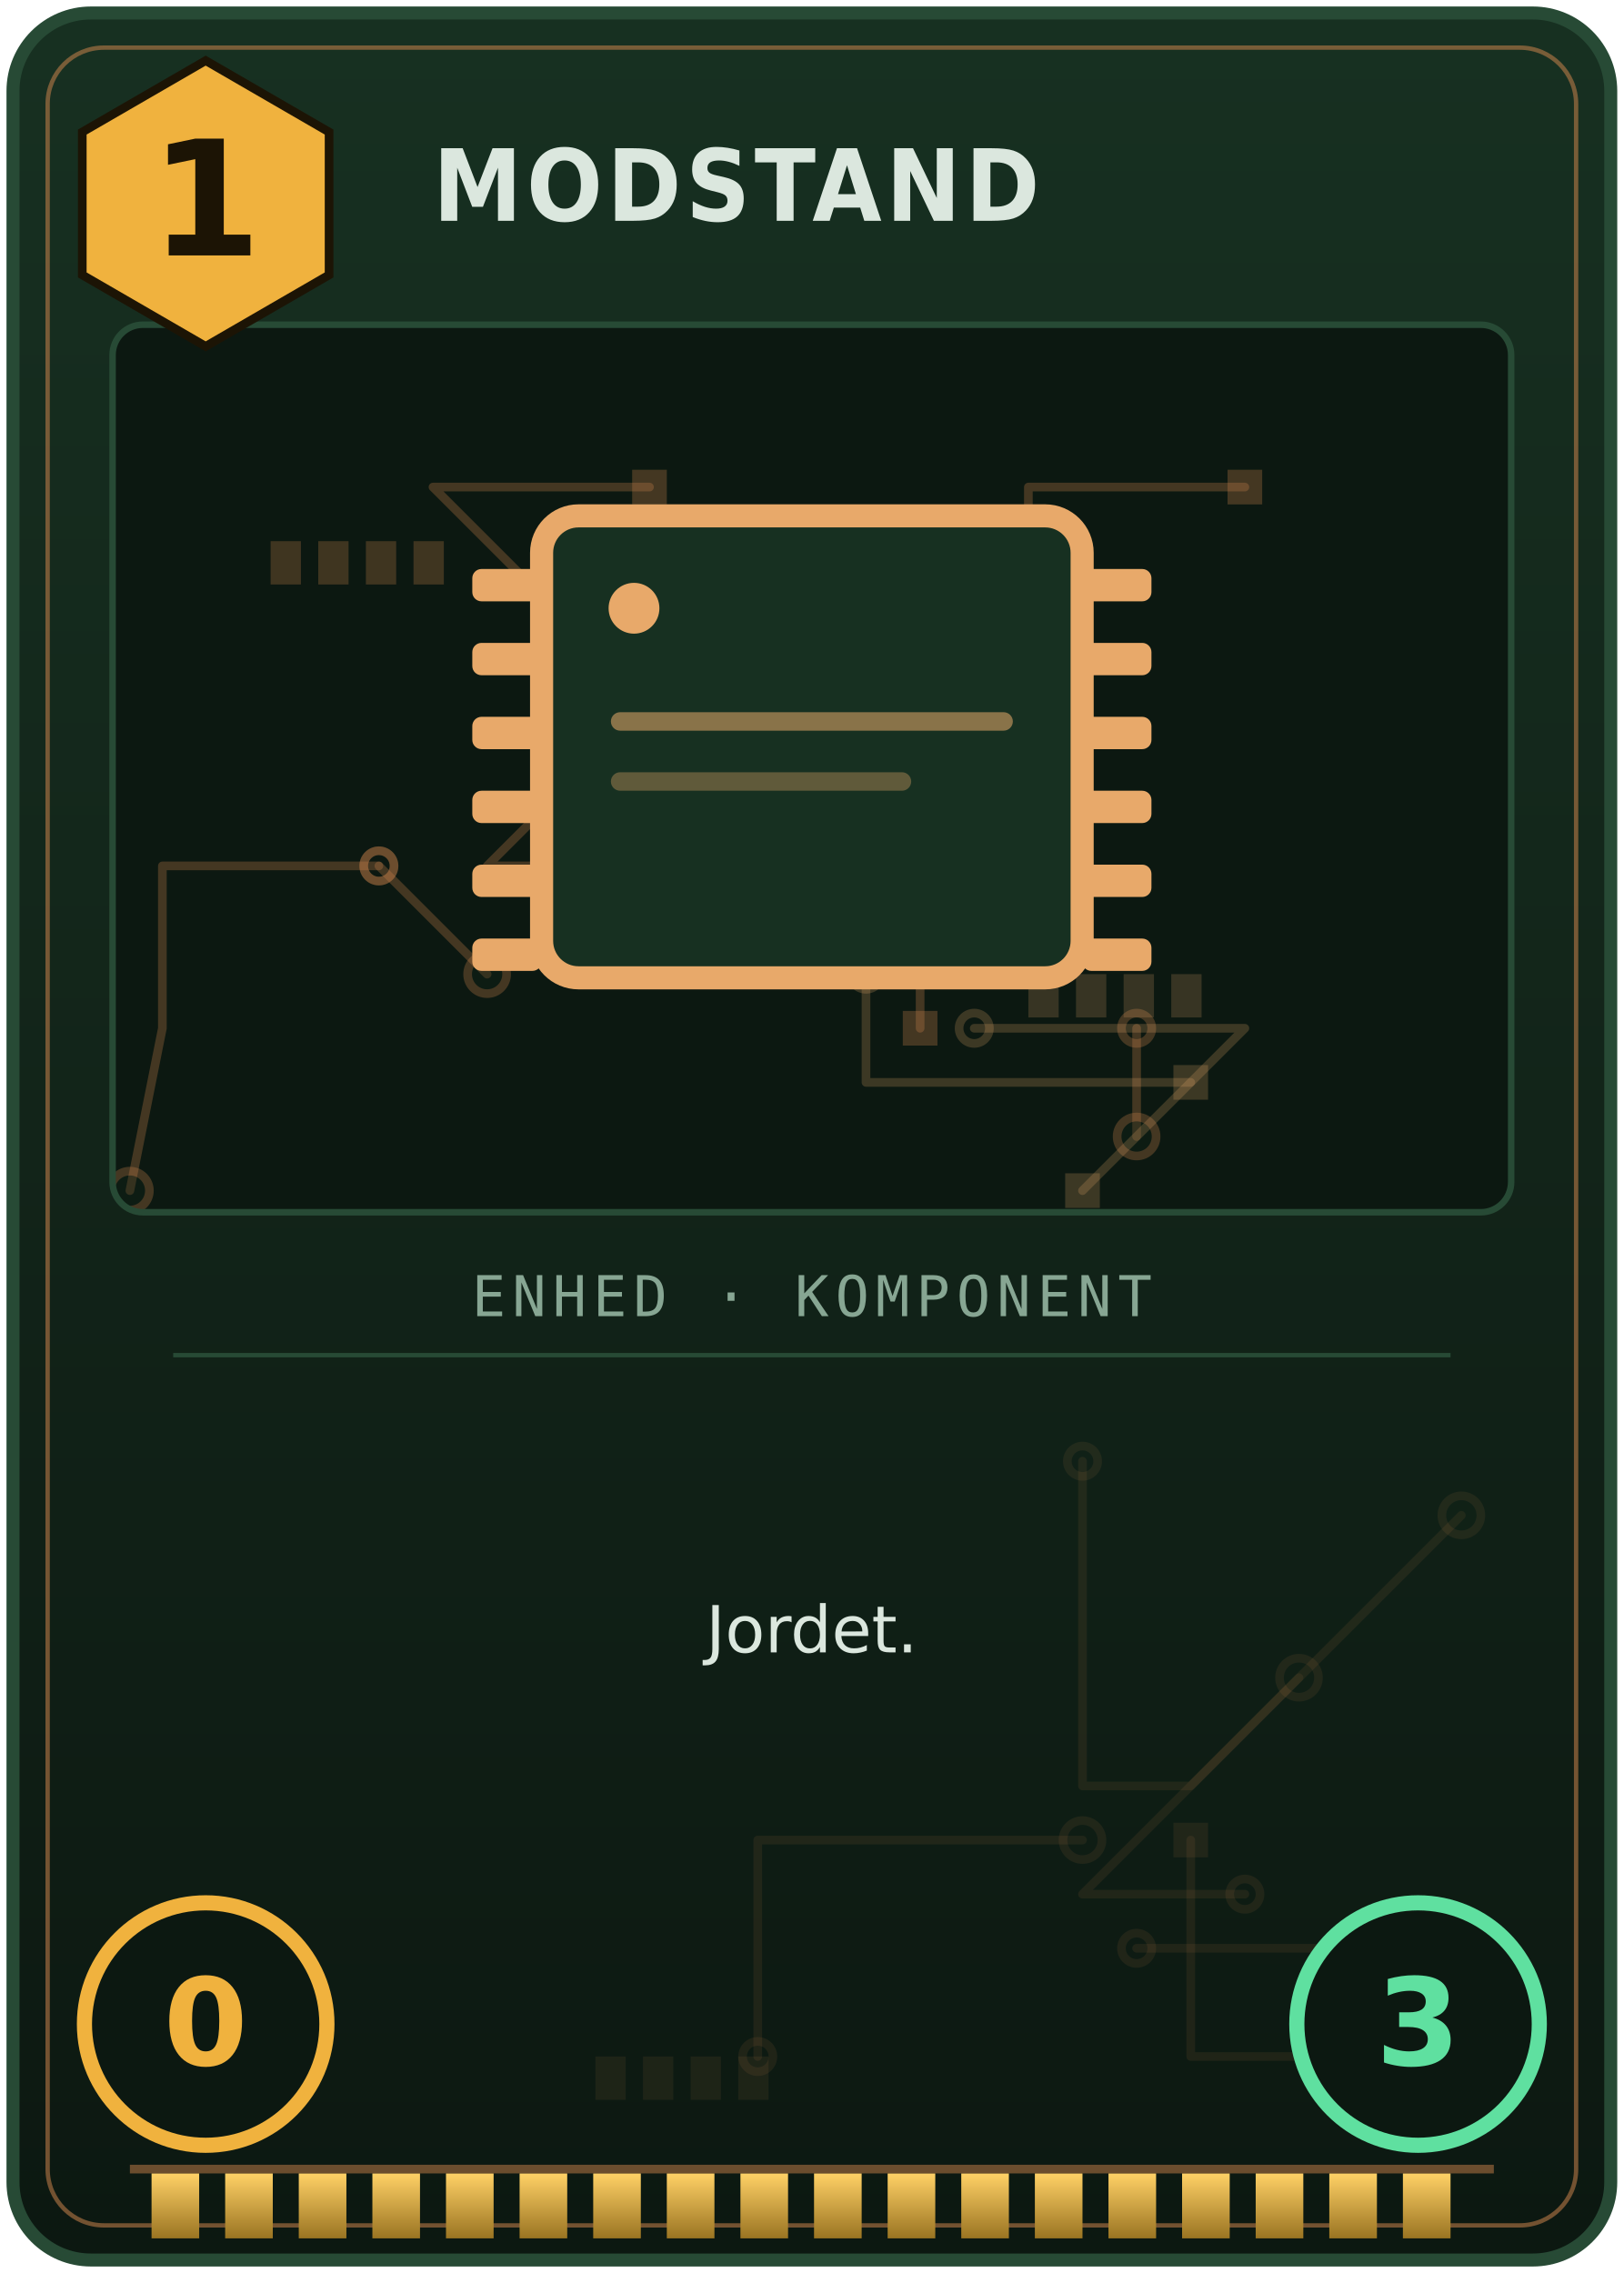
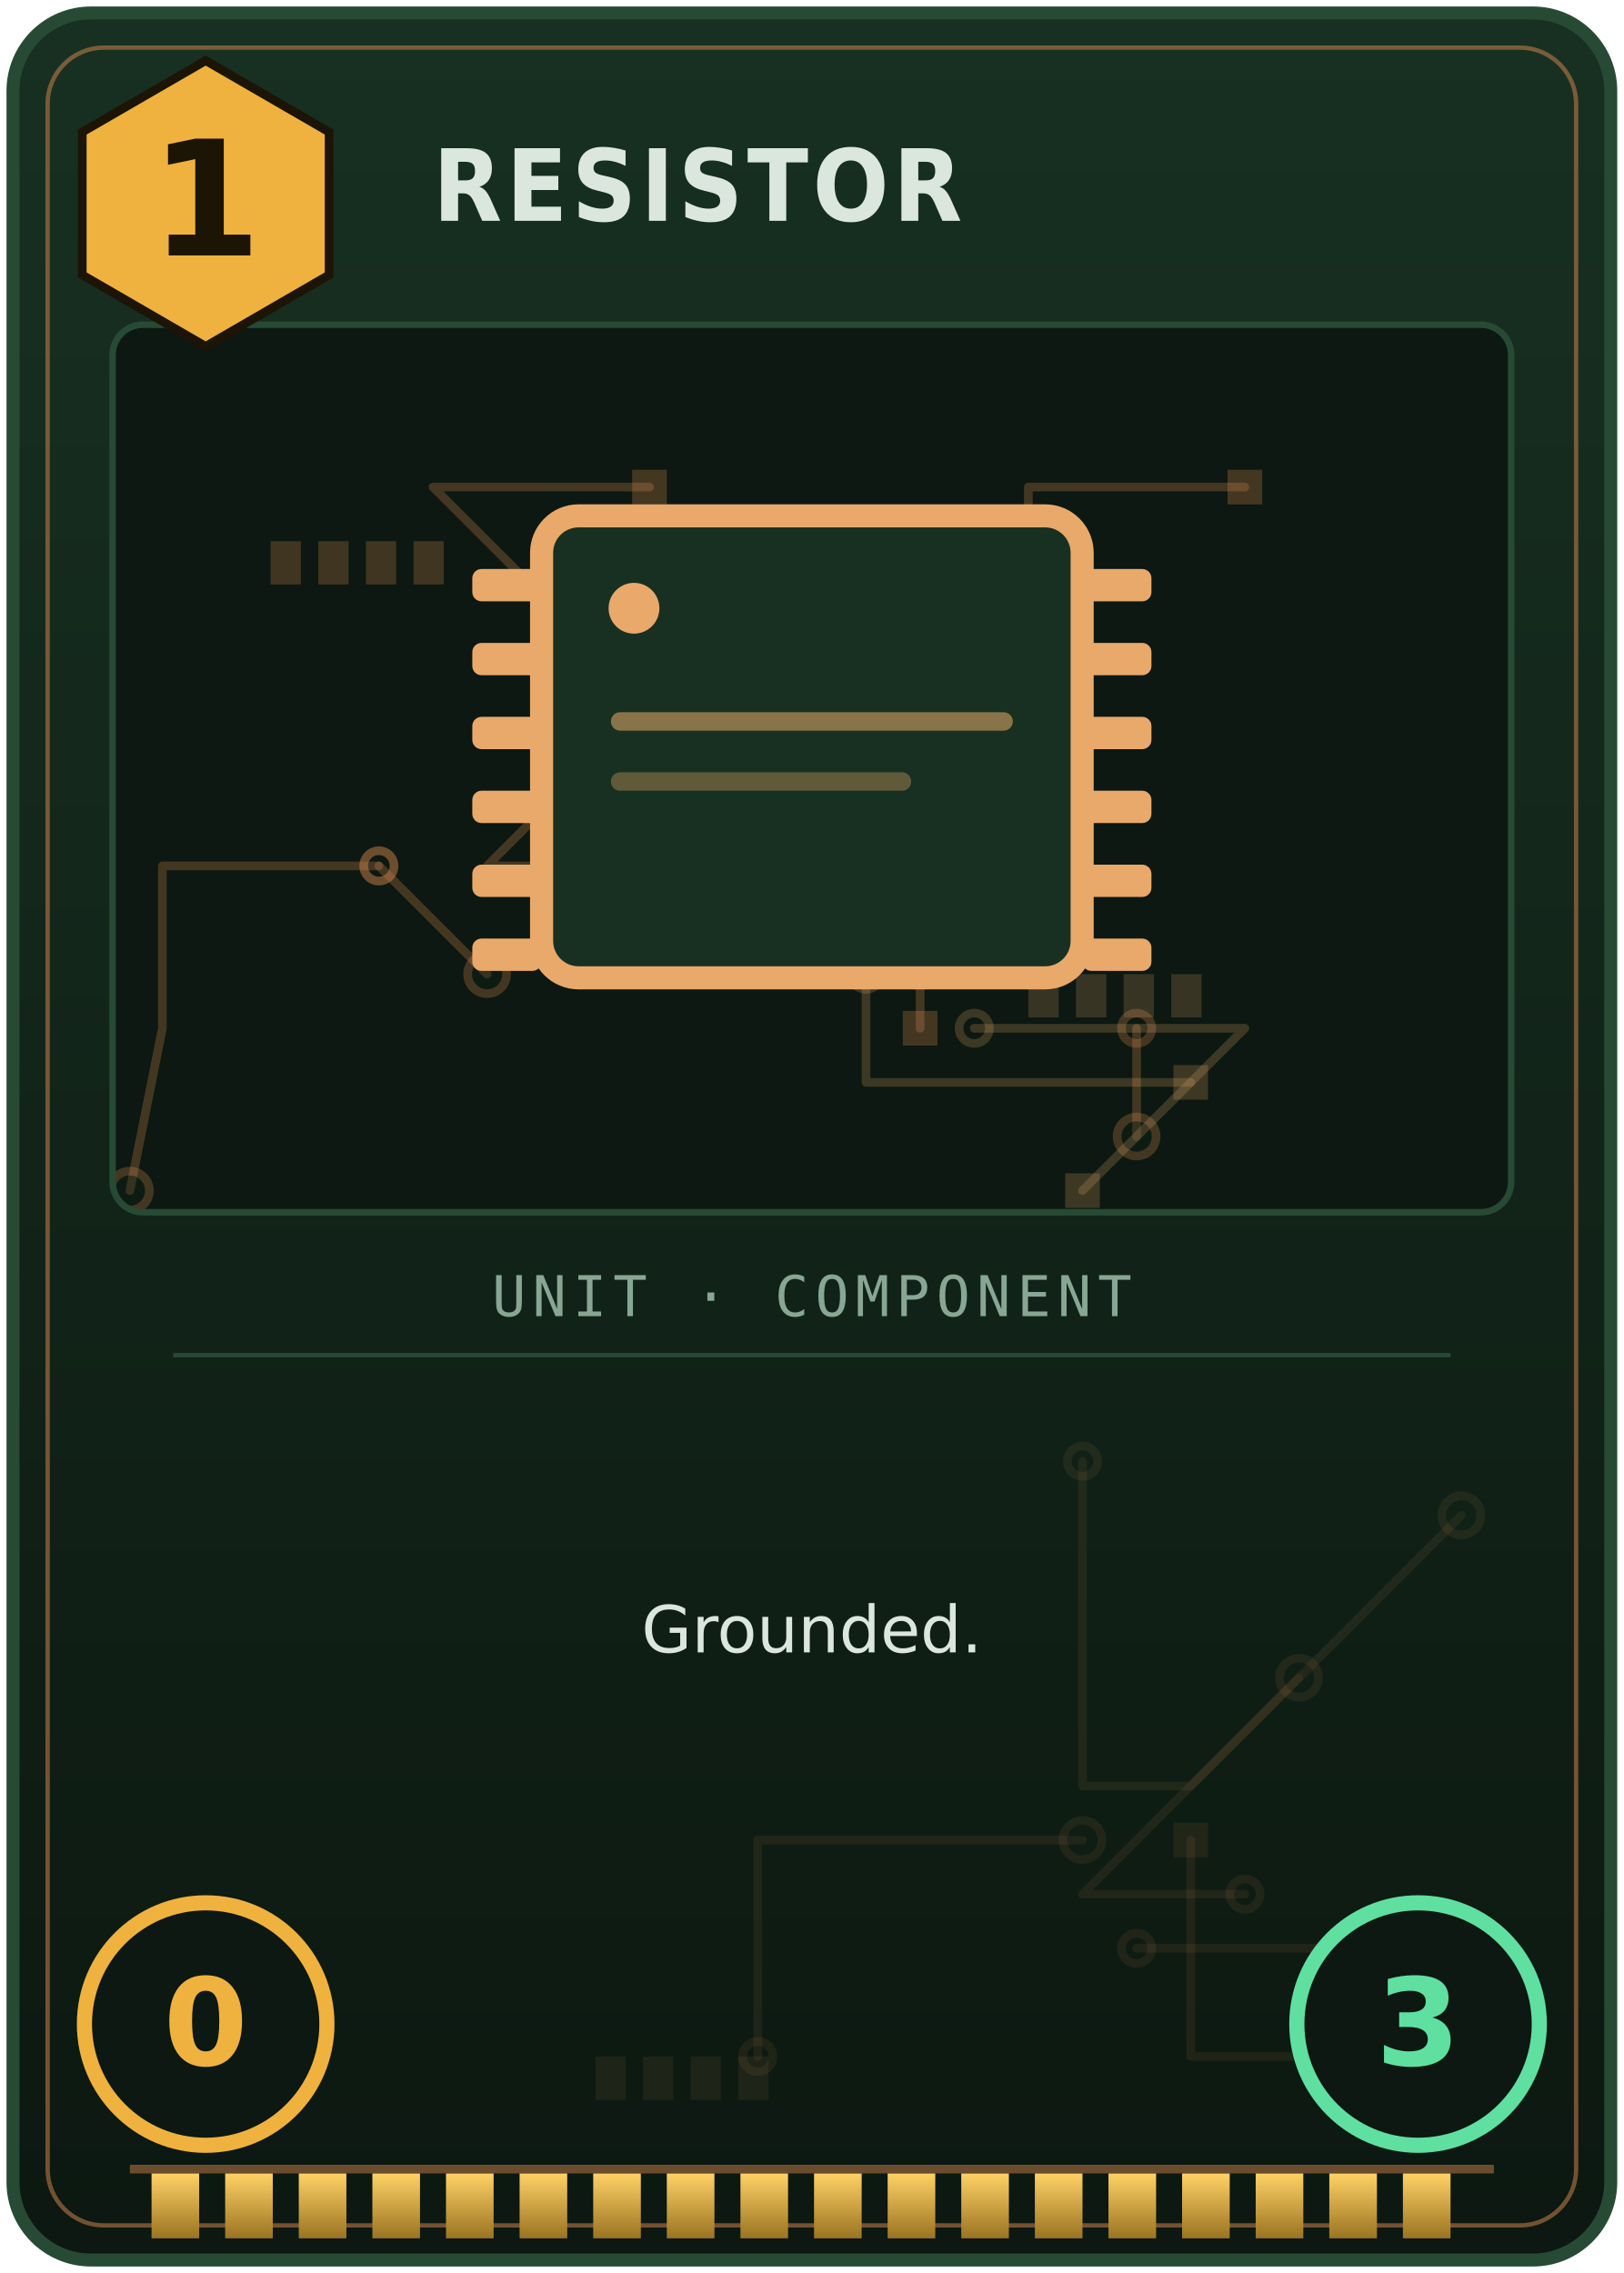
<svg xmlns="http://www.w3.org/2000/svg" width="750" height="1050" viewBox="0 0 750 1050">
  <defs>
    <linearGradient id="bggrad" x1="0" y1="0" x2="0" y2="1">
      <stop offset="0" stop-color="#173021" />
      <stop offset="0.5" stop-color="#122419" />
      <stop offset="1" stop-color="#0c1811" />
    </linearGradient>
    <linearGradient id="guldgrad" x1="0" y1="0" x2="0" y2="1">
      <stop offset="0" stop-color="#ffd166" />
      <stop offset="1" stop-color="#9a7422" />
    </linearGradient>
    <clipPath id="artclip">
      <rect x="52" y="150" width="646" height="410" rx="14" />
    </clipPath>
  </defs>
  <rect x="6" y="6" width="738" height="1038" rx="36" fill="url(#bggrad)" stroke="#274a35" stroke-width="6" />
  <rect x="22" y="22" width="706" height="1006" rx="26" fill="none" stroke="#c9814a" stroke-width="2" opacity="0.55" />
  <circle cx="350" cy="950" r="7" fill="none" stroke="#c9814a" stroke-width="4" opacity="0.1" />
  <path d="M 350 950 L 350 850 L 500 850" fill="none" stroke="#c9814a" stroke-width="4" stroke-linecap="round" stroke-linejoin="round" opacity="0.1" />
  <circle cx="500" cy="850" r="9" fill="#122419" stroke="#c9814a" stroke-width="4" opacity="0.1" />
  <circle cx="525" cy="900" r="7" fill="none" stroke="#c9814a" stroke-width="4" opacity="0.1" />
  <path d="M 525 900 L 650 900" fill="none" stroke="#c9814a" stroke-width="4" stroke-linecap="round" stroke-linejoin="round" opacity="0.1" />
  <rect x="642" y="892" width="16" height="16" fill="#c9814a" opacity="0.1" />
  <circle cx="500" cy="675" r="7" fill="none" stroke="#c9814a" stroke-width="4" opacity="0.1" />
  <path d="M 500 675 L 500 825 L 550 825 L 675 700" fill="none" stroke="#c9814a" stroke-width="4" stroke-linecap="round" stroke-linejoin="round" opacity="0.1" />
  <circle cx="675" cy="700" r="9" fill="#122419" stroke="#c9814a" stroke-width="4" opacity="0.1" />
  <circle cx="575" cy="875" r="7" fill="none" stroke="#c9814a" stroke-width="4" opacity="0.1" />
  <path d="M 575 875 L 500 875 L 600 775" fill="none" stroke="#c9814a" stroke-width="4" stroke-linecap="round" stroke-linejoin="round" opacity="0.1" />
  <circle cx="600" cy="775" r="9" fill="#122419" stroke="#c9814a" stroke-width="4" opacity="0.1" />
  <circle cx="625" cy="950" r="7" fill="none" stroke="#c9814a" stroke-width="4" opacity="0.1" />
  <path d="M 625 950 L 550 950 L 550 850" fill="none" stroke="#c9814a" stroke-width="4" stroke-linecap="round" stroke-linejoin="round" opacity="0.1" />
  <rect x="542" y="842" width="16" height="16" fill="#c9814a" opacity="0.1" />
  <rect x="275" y="950" width="14" height="20" fill="#c9814a" opacity="0.09" />
  <rect x="297" y="950" width="14" height="20" fill="#c9814a" opacity="0.09" />
  <rect x="319" y="950" width="14" height="20" fill="#c9814a" opacity="0.09" />
  <rect x="341" y="950" width="14" height="20" fill="#c9814a" opacity="0.09" />
  <g clip-path="url(#artclip)">
    <rect x="52" y="150" width="646" height="410" fill="#0c1811" />
    <circle cx="175" cy="400" r="7" fill="none" stroke="#c9814a" stroke-width="4" opacity="0.3" />
    <path d="M 175 400 L 225 450" fill="none" stroke="#c9814a" stroke-width="4" stroke-linecap="round" stroke-linejoin="round" opacity="0.3" />
    <circle cx="225" cy="450" r="9" fill="#122419" stroke="#c9814a" stroke-width="4" opacity="0.3" />
    <circle cx="350" cy="325" r="7" fill="none" stroke="#c9814a" stroke-width="4" opacity="0.3" />
    <path d="M 350 325 L 475 325 L 475 225 L 575 225" fill="none" stroke="#c9814a" stroke-width="4" stroke-linecap="round" stroke-linejoin="round" opacity="0.3" />
    <rect x="567" y="217" width="16" height="16" fill="#c9814a" opacity="0.3" />
    <circle cx="325" cy="300" r="7" fill="none" stroke="#c9814a" stroke-width="4" opacity="0.3" />
    <path d="M 325 300 L 225 400 L 350 400" fill="none" stroke="#c9814a" stroke-width="4" stroke-linecap="round" stroke-linejoin="round" opacity="0.3" />
    <circle cx="350" cy="400" r="9" fill="#122419" stroke="#c9814a" stroke-width="4" opacity="0.3" />
    <circle cx="325" cy="350" r="7" fill="none" stroke="#c9814a" stroke-width="4" opacity="0.3" />
    <path d="M 325 350 L 200 225 L 300 225" fill="none" stroke="#c9814a" stroke-width="4" stroke-linecap="round" stroke-linejoin="round" opacity="0.3" />
    <rect x="292" y="217" width="16" height="16" fill="#c9814a" opacity="0.3" />
    <circle cx="375" cy="350" r="7" fill="none" stroke="#c9814a" stroke-width="4" opacity="0.3" />
    <path d="M 375 350 L 425 350 L 425 400" fill="none" stroke="#c9814a" stroke-width="4" stroke-linecap="round" stroke-linejoin="round" opacity="0.3" />
    <rect x="417" y="392" width="16" height="16" fill="#c9814a" opacity="0.3" />
    <circle cx="525" cy="475" r="7" fill="none" stroke="#c9814a" stroke-width="4" opacity="0.3" />
    <path d="M 525 475 L 525 525" fill="none" stroke="#c9814a" stroke-width="4" stroke-linecap="round" stroke-linejoin="round" opacity="0.3" />
    <circle cx="525" cy="525" r="9" fill="#122419" stroke="#c9814a" stroke-width="4" opacity="0.3" />
    <circle cx="275" cy="325" r="7" fill="none" stroke="#c9814a" stroke-width="4" opacity="0.3" />
    <path d="M 275 325 L 275 375 L 425 375 L 425 475" fill="none" stroke="#c9814a" stroke-width="4" stroke-linecap="round" stroke-linejoin="round" opacity="0.3" />
    <rect x="417" y="467" width="16" height="16" fill="#c9814a" opacity="0.3" />
    <circle cx="450" cy="400" r="7" fill="none" stroke="#c9814a" stroke-width="4" opacity="0.3" />
    <path d="M 450 400 L 300 250" fill="none" stroke="#c9814a" stroke-width="4" stroke-linecap="round" stroke-linejoin="round" opacity="0.3" />
    <rect x="292" y="242" width="16" height="16" fill="#c9814a" opacity="0.3" />
    <circle cx="175" cy="400" r="7" fill="none" stroke="#c9814a" stroke-width="4" opacity="0.3" />
    <path d="M 175 400 L 75 400 L 75 475 L 60 550" fill="none" stroke="#c9814a" stroke-width="4" stroke-linecap="round" stroke-linejoin="round" opacity="0.3" />
    <circle cx="60" cy="550" r="9" fill="#122419" stroke="#c9814a" stroke-width="4" opacity="0.3" />
    <rect x="125" y="250" width="14" height="20" fill="#c9814a" opacity="0.27" />
    <rect x="147" y="250" width="14" height="20" fill="#c9814a" opacity="0.27" />
    <rect x="169" y="250" width="14" height="20" fill="#c9814a" opacity="0.27" />
    <rect x="191" y="250" width="14" height="20" fill="#c9814a" opacity="0.27" />
    <circle cx="400" cy="450" r="7" fill="none" stroke="#e8a96a" stroke-width="4" opacity="0.22" />
    <path d="M 400 450 L 400 500 L 550 500" fill="none" stroke="#e8a96a" stroke-width="4" stroke-linecap="round" stroke-linejoin="round" opacity="0.22" />
    <rect x="542" y="492" width="16" height="16" fill="#e8a96a" opacity="0.22" />
    <circle cx="450" cy="475" r="7" fill="none" stroke="#e8a96a" stroke-width="4" opacity="0.22" />
    <path d="M 450 475 L 575 475 L 500 550 L 500 550" fill="none" stroke="#e8a96a" stroke-width="4" stroke-linecap="round" stroke-linejoin="round" opacity="0.22" />
    <rect x="492" y="542" width="16" height="16" fill="#e8a96a" opacity="0.22" />
    <circle cx="350" cy="325" r="7" fill="none" stroke="#e8a96a" stroke-width="4" opacity="0.22" />
    <path d="M 350 325 L 350 275 L 475 275" fill="none" stroke="#e8a96a" stroke-width="4" stroke-linecap="round" stroke-linejoin="round" opacity="0.22" />
    <rect x="467" y="267" width="16" height="16" fill="#e8a96a" opacity="0.22" />
    <rect x="475" y="450" width="14" height="20" fill="#e8a96a" opacity="0.198" />
    <rect x="497" y="450" width="14" height="20" fill="#e8a96a" opacity="0.198" />
    <rect x="519" y="450" width="14" height="20" fill="#e8a96a" opacity="0.198" />
    <rect x="541" y="450" width="14" height="20" fill="#e8a96a" opacity="0.198" />
    <g transform="translate(375 345) scale(1.067) translate(-375 -345)">
      <rect x="228" y="268" width="30" height="14" rx="4" fill="#e8a96a" />
      <rect x="492" y="268" width="30" height="14" rx="4" fill="#e8a96a" />
      <rect x="228" y="300" width="30" height="14" rx="4" fill="#e8a96a" />
      <rect x="492" y="300" width="30" height="14" rx="4" fill="#e8a96a" />
      <rect x="228" y="332" width="30" height="14" rx="4" fill="#e8a96a" />
      <rect x="492" y="332" width="30" height="14" rx="4" fill="#e8a96a" />
      <rect x="228" y="364" width="30" height="14" rx="4" fill="#e8a96a" />
      <rect x="492" y="364" width="30" height="14" rx="4" fill="#e8a96a" />
      <rect x="228" y="396" width="30" height="14" rx="4" fill="#e8a96a" />
      <rect x="492" y="396" width="30" height="14" rx="4" fill="#e8a96a" />
      <rect x="228" y="428" width="30" height="14" rx="4" fill="#e8a96a" />
      <rect x="492" y="428" width="30" height="14" rx="4" fill="#e8a96a" />
      <rect x="258" y="245" width="234" height="200" rx="16" fill="#173021" stroke="#e8a96a" stroke-width="10" />
      <circle cx="298" cy="285" r="11" fill="#e8a96a" />
      <rect x="288" y="330" width="174" height="8" rx="4" fill="#e8a96a" opacity="0.55" />
      <rect x="288" y="356" width="130" height="8" rx="4" fill="#e8a96a" opacity="0.35" />
    </g>
  </g>
  <rect x="52" y="150" width="646" height="410" rx="14" fill="none" stroke="#274a35" stroke-width="3" />
-   <text x="200" y="102" font-family="DejaVu Sans Condensed" font-weight="bold" font-size="46" letter-spacing="2" fill="#dbe7de">MODSTAND</text>
+   <text x="200" y="102" font-family="DejaVu Sans Condensed" font-weight="bold" font-size="46" letter-spacing="2" fill="#dbe7de">RESISTOR</text>
  <polygon points="95,28 152,61 152,127 95,160 38,127 38,61" fill="#f0b23e" stroke="#1c1405" stroke-width="4" />
  <text x="95" y="118" text-anchor="middle" font-family="DejaVu Sans" font-weight="bold" font-size="74" fill="#1c1405">1</text>
-   <text x="375" y="608" text-anchor="middle" font-family="DejaVu Sans Mono" font-size="26" letter-spacing="3" fill="#87a693">ENHED · KOMPONENT</text>
+   <text x="375" y="608" text-anchor="middle" font-family="DejaVu Sans Mono" font-size="26" letter-spacing="3" fill="#87a693">UNIT · COMPONENT</text>
  <line x1="80" y1="626" x2="670" y2="626" stroke="#274a35" stroke-width="2" />
-   <text x="375" y="763.3" text-anchor="middle" font-family="DejaVu Sans" font-size="30" fill="#dbe7de">Jordet.</text>
+   <text x="375" y="763.3" text-anchor="middle" font-family="DejaVu Sans" font-size="30" fill="#dbe7de">Grounded.</text>
  <circle cx="95" cy="935" r="56" fill="#0c1811" stroke="#f0b23e" stroke-width="7" />
  <text x="95" y="954" text-anchor="middle" font-family="DejaVu Sans" font-weight="bold" font-size="56" fill="#f0b23e">0</text>
  <circle cx="655" cy="935" r="56" fill="#0c1811" stroke="#5fe0a0" stroke-width="7" />
  <text x="655" y="954" text-anchor="middle" font-family="DejaVu Sans" font-weight="bold" font-size="56" fill="#5fe0a0">3</text>
  <rect x="70" y="1004" width="22" height="30" fill="url(#guldgrad)" />
  <rect x="104" y="1004" width="22" height="30" fill="url(#guldgrad)" />
  <rect x="138" y="1004" width="22" height="30" fill="url(#guldgrad)" />
  <rect x="172" y="1004" width="22" height="30" fill="url(#guldgrad)" />
  <rect x="206" y="1004" width="22" height="30" fill="url(#guldgrad)" />
  <rect x="240" y="1004" width="22" height="30" fill="url(#guldgrad)" />
  <rect x="274" y="1004" width="22" height="30" fill="url(#guldgrad)" />
  <rect x="308" y="1004" width="22" height="30" fill="url(#guldgrad)" />
  <rect x="342" y="1004" width="22" height="30" fill="url(#guldgrad)" />
  <rect x="376" y="1004" width="22" height="30" fill="url(#guldgrad)" />
  <rect x="410" y="1004" width="22" height="30" fill="url(#guldgrad)" />
  <rect x="444" y="1004" width="22" height="30" fill="url(#guldgrad)" />
  <rect x="478" y="1004" width="22" height="30" fill="url(#guldgrad)" />
  <rect x="512" y="1004" width="22" height="30" fill="url(#guldgrad)" />
  <rect x="546" y="1004" width="22" height="30" fill="url(#guldgrad)" />
  <rect x="580" y="1004" width="22" height="30" fill="url(#guldgrad)" />
  <rect x="614" y="1004" width="22" height="30" fill="url(#guldgrad)" />
  <rect x="648" y="1004" width="22" height="30" fill="url(#guldgrad)" />
  <rect x="60" y="1000" width="630" height="4" fill="#c9814a" opacity="0.5" />
</svg>
